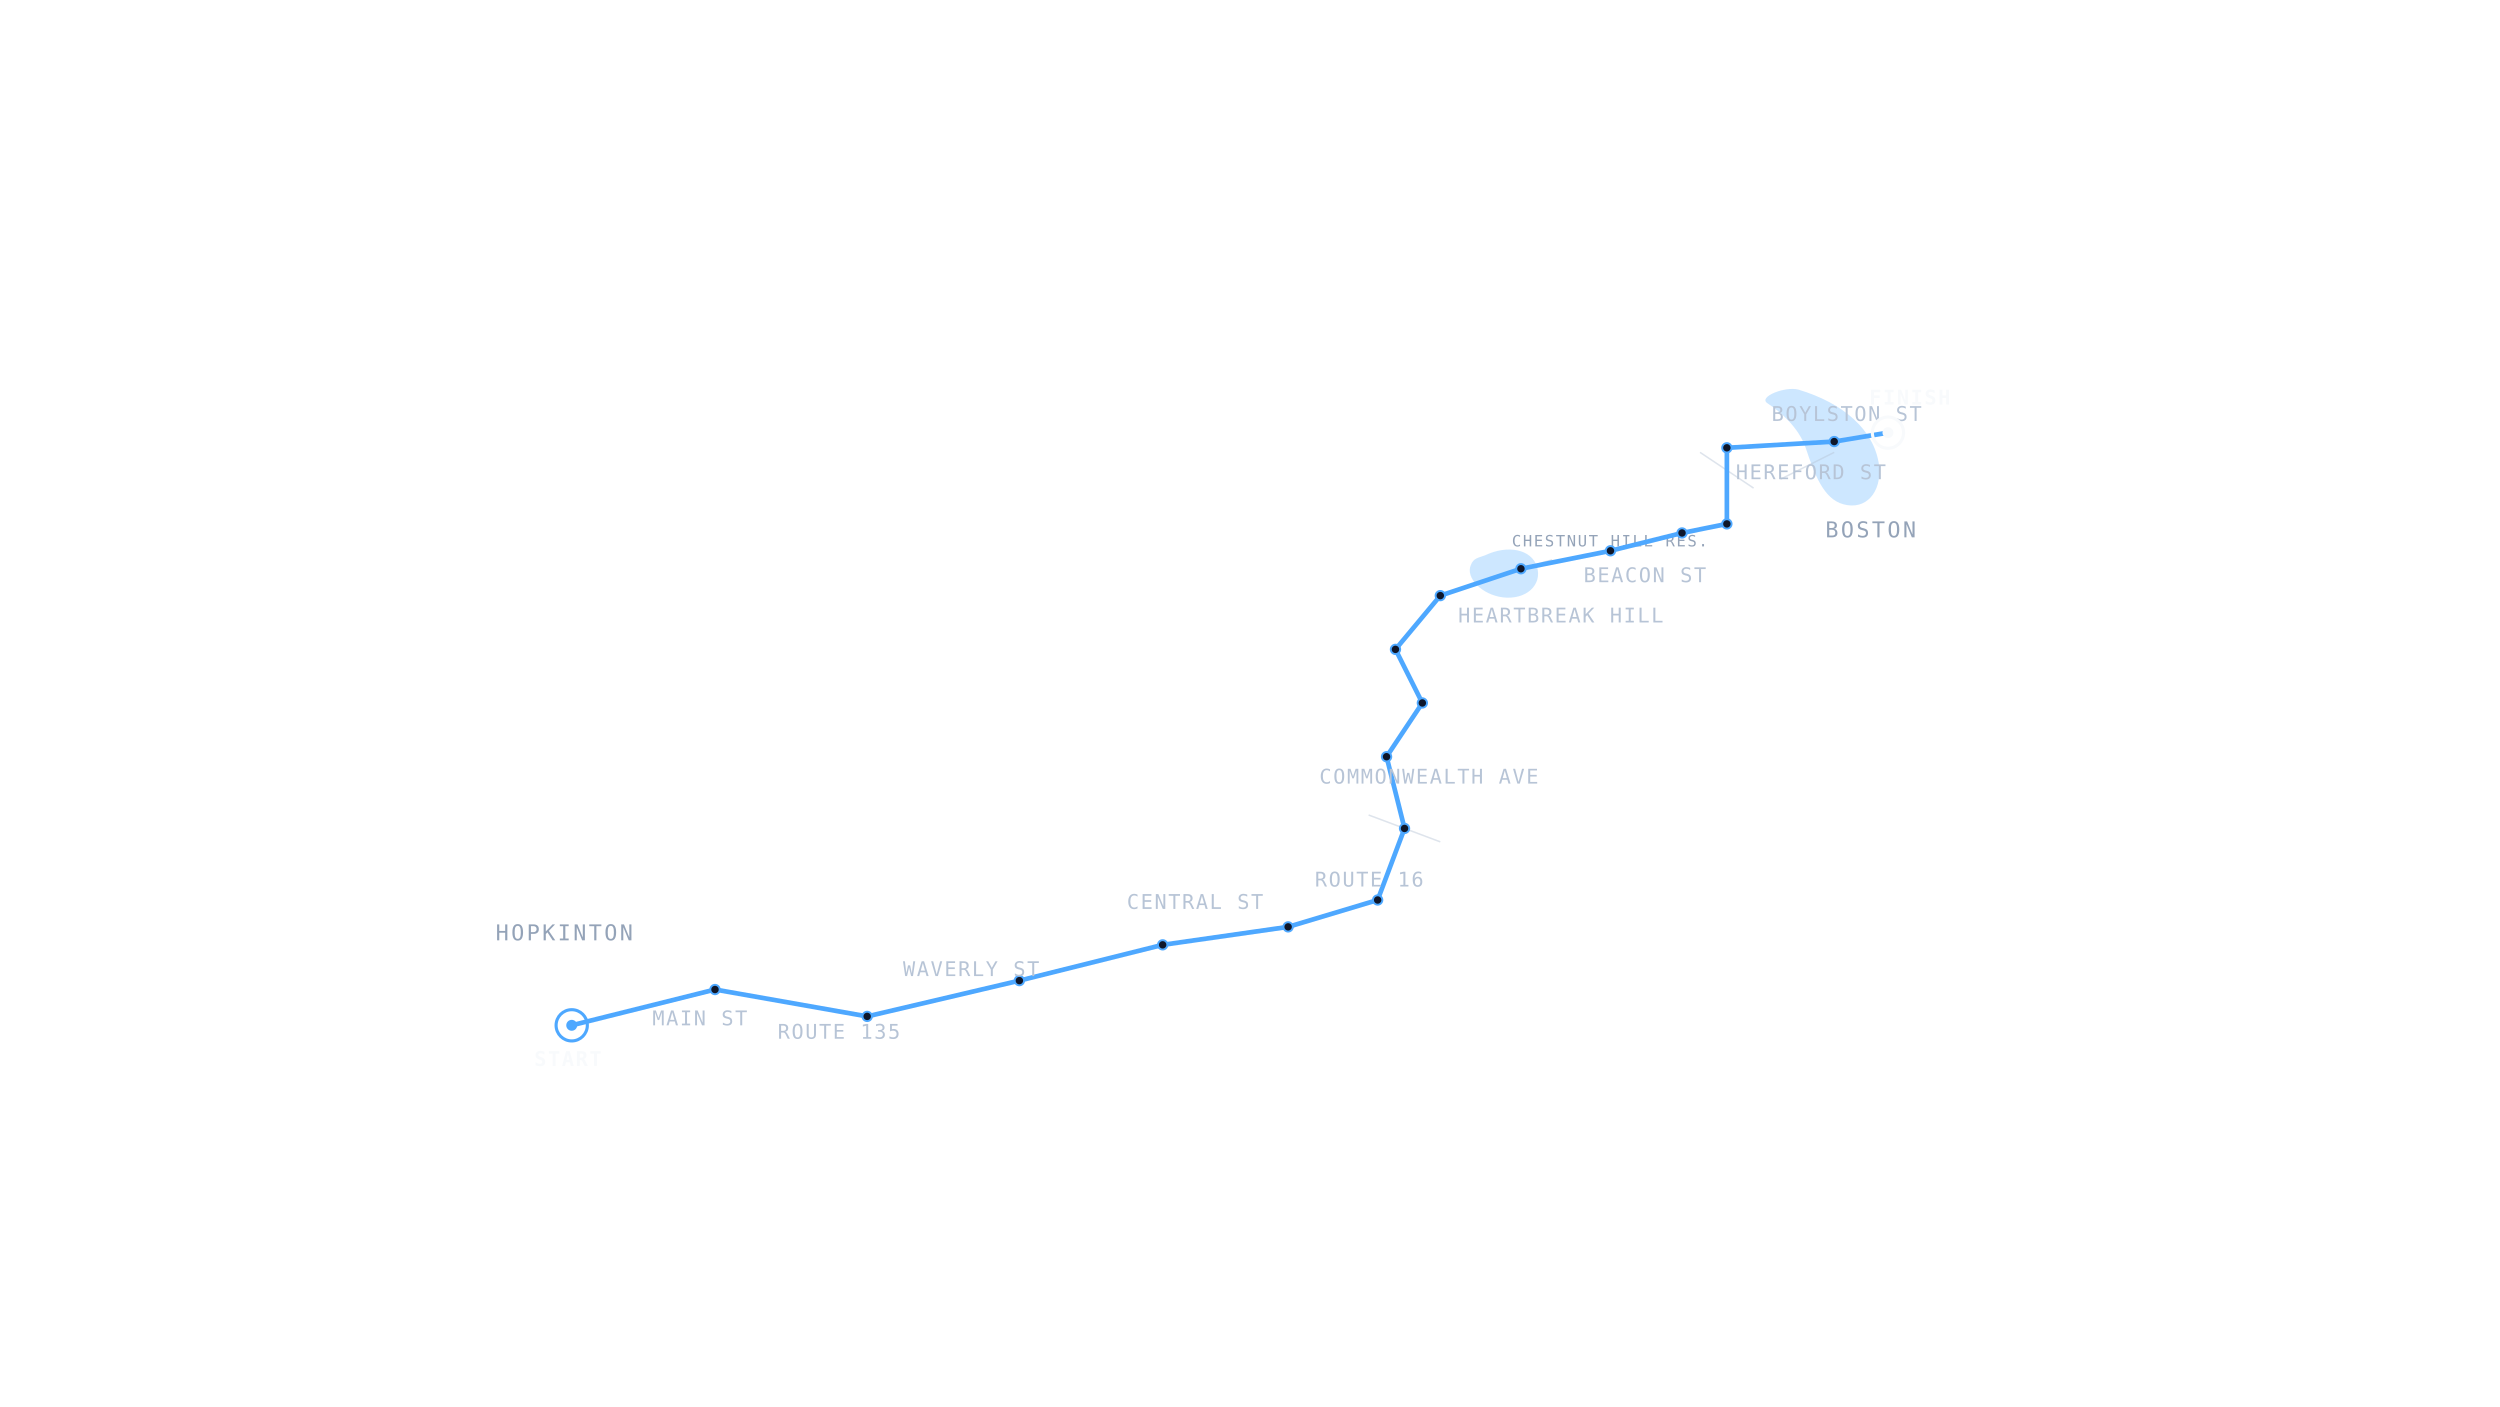
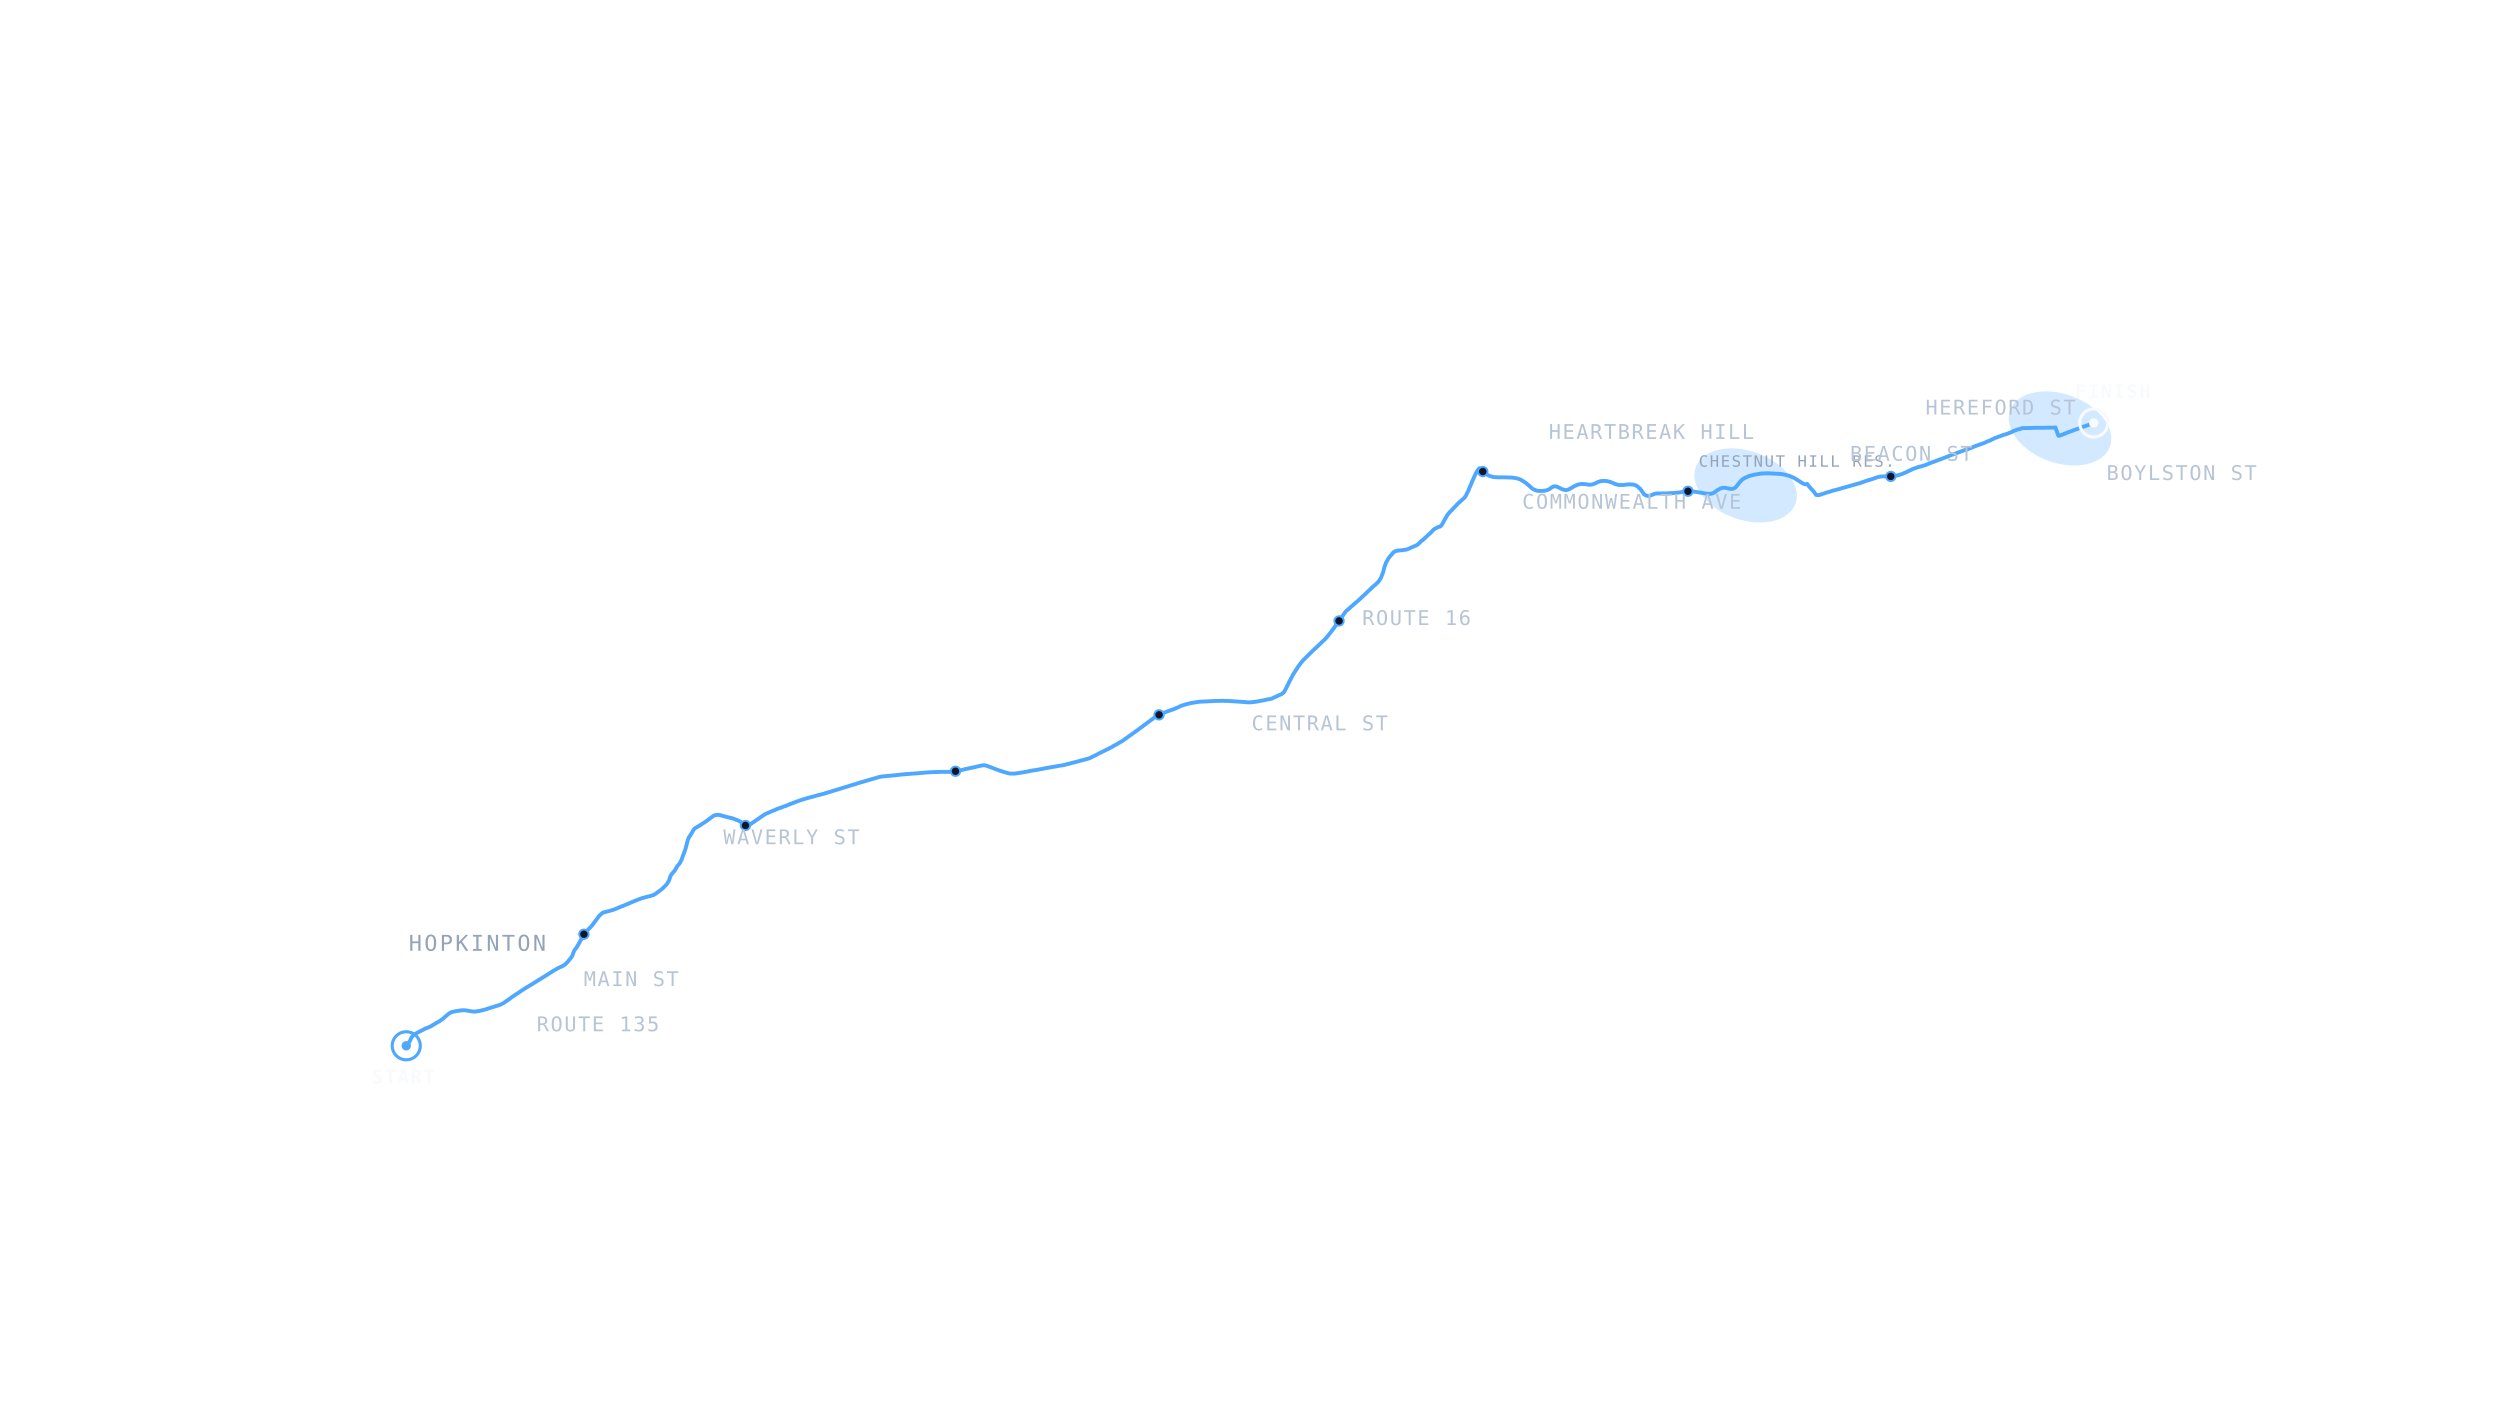
<svg xmlns="http://www.w3.org/2000/svg" viewBox="0 0 1600 900">
-   <g fill="#4EA8FF" fill-opacity="0.28" stroke="none">
-     <path d="M1120,175 C1145,163 1172,168 1178,188 C1184,208 1166,225 1140,222 C1116,219 1098,200 1104,186 C1107,178 1112,178 1120,175 Z" transform="translate(308.6,255.1) scale(0.5731)" />
-     <path d="M1470,-10 C1520,5 1555,35 1560,75 C1563,105 1545,125 1520,118 C1498,112 1488,85 1478,55 C1470,32 1450,15 1435,5 C1425,-2 1455,-14 1470,-10 Z" transform="translate(308.6,255.1) scale(0.5731)" />
+   <g fill="#4EA8FF" fill-opacity="0.25" stroke="none">
+     <ellipse cx="1117.2" cy="310.7" rx="34" ry="22" transform="rotate(20 1117.2 310.7)" />
+     <ellipse cx="1318.4" cy="274.2" rx="34" ry="22" transform="rotate(20 1318.4 274.2)" />
  </g>
-   <text x="967.6" y="349.7" font-family="monospace" font-size="10" fill="#94A3B8" letter-spacing="1">CHESTNUT HILL RES.</text>
-   <g stroke="#B7C4D6" stroke-opacity="0.45" stroke-width="1">
-     <line x1="875.9" y1="521.6" x2="921.8" y2="538.8" />
-     <line x1="953.3" y1="369.7" x2="993.4" y2="358.3" />
-     <line x1="1088.0" y1="289.5" x2="1122.3" y2="312.4" />
-     <line x1="1139.5" y1="306.7" x2="1173.9" y2="289.5" />
-   </g>
-   <path d="M365.9,656.2 L457.6,633.3 L555.0,650.5 L652.4,627.6 L744.1,604.7 L824.4,593.2 L881.7,576.0 L898.9,530.2 L887.4,484.3 L910.3,449.9 L893.1,415.6 L921.8,381.2 L973.4,364.0 L1030.7,352.5 L1076.5,341.1 L1105.2,335.3 L1105.2,286.6 L1173.9,282.6 L1208.3,276.9" fill="none" stroke="#4EA8FF" stroke-width="3" stroke-linecap="round" stroke-linejoin="round" />
+   <text x="1087.2" y="298.7" font-family="monospace" font-size="10" fill="#94A3B8" letter-spacing="1">CHESTNUT HILL RES.</text>
+   <path d="M260.0,669.3 L260.1,669.2 L260.7,668.5 L260.8,668.4 L261.5,667.5 L262.1,666.7 L262.3,666.3 L262.6,665.7 L262.7,665.4 L263.0,664.7 L263.3,664.2 L263.6,663.7 L264.0,663.1 L264.5,662.6 L265.1,662.1 L265.4,662.0 L265.8,661.7 L266.2,661.5 L266.8,661.1 L268.9,660.0 L269.3,659.8 L272.2,658.3 L273.0,658.0 L275.2,657.1 L275.6,656.9 L276.1,656.6 L278.9,654.9 L281.4,653.5 L281.9,653.1 L282.9,652.4 L283.6,651.9 L284.7,650.9 L286.9,649.0 L287.4,648.7 L287.5,648.6 L287.8,648.4 L288.2,648.1 L288.6,648.0 L289.2,647.7 L289.6,647.6 L290.5,647.4 L292.1,647.1 L294.7,646.7 L295.8,646.6 L296.8,646.6 L297.1,646.6 L297.7,646.6 L299.8,646.9 L300.1,647.0 L300.7,647.1 L300.8,647.1 L302.3,647.3 L303.1,647.4 L303.4,647.4 L304.2,647.4 L304.9,647.3 L305.5,647.2 L307.3,646.9 L308.7,646.5 L309.0,646.5 L310.4,646.1 L310.9,646.0 L312.0,645.6 L315.2,644.6 L318.4,643.6 L319.3,643.3 L320.2,643.0 L321.4,642.4 L321.9,642.1 L322.3,641.9 L323.0,641.5 L323.8,640.9 L326.4,639.1 L327.1,638.5 L329.6,636.8 L332.2,635.1 L333.8,634.0 L336.8,632.1 L337.8,631.5 L338.9,630.8 L339.1,630.7 L340.0,630.2 L340.5,629.9 L344.6,627.3 L345.6,626.7 L349.4,624.3 L350.0,624.0 L352.3,622.5 L355.0,620.8 L356.1,620.2 L357.8,619.3 L359.1,618.7 L360.0,618.3 L360.4,618.0 L360.9,617.8 L361.3,617.5 L361.7,617.2 L362.0,616.9 L362.7,616.2 L363.4,615.5 L364.5,614.1 L364.8,613.8 L365.7,612.6 L365.9,612.3 L366.1,612.0 L366.3,611.7 L367.1,609.4 L367.5,608.5 L367.6,608.3 L368.0,607.7 L369.2,606.1 L369.6,605.4 L371.0,603.0 L371.3,602.3 L371.6,601.9 L372.0,601.2 L372.9,599.4 L373.1,599.0 L373.7,597.9 L373.9,597.7 L374.2,597.2 L374.7,596.7 L377.1,594.2 L378.3,593.0 L378.7,592.5 L379.2,591.9 L379.3,591.7 L379.7,591.3 L379.7,591.2 L381.9,588.3 L382.1,588.0 L382.5,587.5 L382.8,587.1 L383.0,586.7 L383.2,586.5 L383.4,586.3 L384.0,585.7 L384.2,585.4 L384.5,585.2 L385.1,584.7 L385.6,584.3 L385.9,584.1 L386.1,584.0 L386.6,583.9 L386.9,583.8 L387.4,583.7 L387.9,583.5 L388.7,583.3 L389.7,583.1 L390.6,582.8 L391.8,582.5 L393.0,582.1 L394.0,581.7 L395.2,581.2 L396.1,580.8 L397.6,580.2 L399.8,579.3 L401.8,578.5 L402.7,578.1 L403.2,577.9 L403.6,577.7 L405.8,576.8 L408.7,575.6 L409.0,575.5 L409.3,575.4 L409.9,575.2 L410.7,574.9 L411.6,574.6 L412.6,574.4 L413.0,574.2 L413.7,574.1 L413.9,574.0 L414.7,573.8 L415.0,573.7 L415.1,573.7 L415.6,573.6 L416.7,573.3 L417.3,573.1 L417.6,573.0 L418.0,572.9 L418.6,572.6 L419.6,572.0 L421.0,571.0 L421.5,570.6 L422.3,570.0 L423.1,569.4 L423.8,568.8 L424.7,568.0 L425.3,567.4 L425.4,567.3 L426.8,565.8 L427.2,565.2 L428.1,563.7 L428.2,563.4 L428.8,561.6 L429.1,560.7 L429.3,560.3 L429.5,560.0 L429.9,559.4 L431.2,557.9 L431.6,557.5 L431.9,557.1 L432.3,556.4 L432.9,555.3 L433.3,554.6 L433.5,554.3 L433.7,554.0 L434.1,553.6 L434.7,552.9 L435.1,552.3 L435.5,551.7 L435.8,551.0 L436.1,550.5 L436.9,548.2 L437.3,547.2 L437.7,546.2 L438.0,545.3 L438.3,544.5 L438.4,544.1 L438.7,543.4 L438.9,542.6 L439.6,539.9 L440.2,537.6 L440.3,537.3 L440.6,536.7 L440.8,536.1 L441.9,534.4 L442.9,532.8 L443.5,531.7 L443.9,531.0 L444.1,530.8 L444.4,530.4 L444.6,530.3 L444.7,530.2 L445.2,529.8 L446.8,528.9 L447.7,528.4 L448.5,527.9 L449.3,527.3 L450.0,526.9 L451.8,525.7 L452.8,525.0 L454.9,523.4 L456.3,522.4 L456.6,522.2 L457.0,522.0 L457.3,521.9 L457.7,521.7 L458.4,521.6 L458.8,521.5 L459.2,521.5 L459.5,521.5 L460.3,521.6 L460.6,521.6 L461.6,521.9 L461.8,522.0 L462.3,522.1 L462.7,522.2 L464.1,522.6 L464.3,522.6 L464.4,522.7 L466.1,523.1 L467.8,523.5 L468.6,523.7 L469.0,523.8 L469.2,523.9 L470.2,524.3 L470.5,524.4 L471.3,524.7 L472.1,525.0 L473.1,525.5 L473.7,525.8 L474.7,526.5 L475.2,527.0 L475.4,527.1 L476.5,528.0 L477.0,528.2 L477.1,528.3 L477.5,528.4 L478.0,528.5 L478.3,528.5 L478.6,528.5 L478.8,528.4 L479.2,528.3 L479.7,527.9 L482.3,526.1 L482.8,525.8 L483.6,525.2 L485.4,524.0 L487.2,522.7 L487.7,522.4 L488.0,522.2 L488.1,522.1 L488.6,521.8 L488.9,521.6 L489.4,521.2 L489.8,521.0 L490.7,520.6 L490.9,520.5 L491.3,520.4 L491.8,520.1 L492.4,519.9 L494.6,518.9 L494.9,518.8 L496.0,518.4 L496.6,518.1 L497.2,517.8 L499.4,517.0 L499.6,517.0 L501.0,516.4 L501.9,516.1 L502.8,515.8 L503.5,515.5 L504.0,515.3 L504.7,515.0 L504.8,514.9 L505.3,514.8 L505.6,514.6 L506.0,514.5 L507.4,514.0 L508.5,513.5 L509.2,513.3 L509.8,513.0 L510.5,512.8 L511.8,512.3 L512.5,512.1 L513.7,511.7 L514.0,511.6 L515.1,511.3 L515.3,511.2 L518.8,510.2 L519.4,510.1 L521.5,509.5 L523.9,508.8 L524.6,508.7 L525.6,508.4 L526.1,508.3 L526.5,508.2 L526.6,508.2 L526.9,508.1 L527.3,508.0 L527.6,507.9 L527.7,507.8 L528.4,507.6 L528.8,507.5 L529.7,507.2 L532.2,506.5 L533.1,506.2 L535.4,505.5 L536.5,505.2 L537.3,504.9 L538.3,504.6 L541.2,503.7 L542.9,503.2 L544.5,502.7 L545.7,502.3 L546.5,502.1 L547.5,501.8 L548.3,501.5 L549.2,501.2 L551.0,500.7 L551.2,500.6 L552.1,500.4 L555.4,499.4 L555.8,499.3 L556.4,499.1 L556.8,499.0 L558.1,498.6 L559.2,498.3 L560.0,498.1 L560.8,497.8 L561.2,497.7 L563.1,497.2 L563.7,497.1 L564.8,496.9 L565.8,496.8 L566.9,496.7 L567.0,496.7 L569.4,496.5 L571.5,496.3 L572.3,496.2 L572.4,496.2 L573.4,496.1 L574.4,496.0 L575.1,495.9 L576.0,495.8 L577.2,495.7 L577.9,495.6 L579.3,495.5 L580.2,495.4 L580.4,495.4 L581.8,495.3 L583.1,495.2 L583.8,495.1 L584.7,495.1 L585.5,495.0 L585.6,495.0 L585.9,495.0 L588.4,494.8 L588.6,494.8 L590.5,494.6 L590.8,494.6 L591.4,494.5 L591.6,494.5 L592.9,494.4 L593.1,494.4 L593.7,494.4 L594.5,494.3 L595.1,494.3 L595.4,494.2 L595.6,494.2 L596.2,494.2 L598.1,494.1 L599.2,494.1 L599.7,494.1 L600.0,494.1 L601.3,494.0 L602.2,494.0 L602.4,494.0 L603.9,494.0 L605.0,494.0 L605.3,494.0 L608.4,494.0 L609.4,493.9 L609.7,493.9 L610.6,493.8 L611.9,493.5 L612.2,493.5 L612.7,493.4 L613.6,493.2 L614.0,493.1 L614.6,493.0 L614.9,492.9 L615.6,492.8 L616.9,492.5 L617.4,492.3 L618.0,492.2 L619.0,492.0 L619.4,491.9 L621.7,491.4 L623.0,491.1 L623.6,491.0 L626.1,490.4 L628.5,489.9 L629.0,489.8 L629.6,489.8 L630.3,489.8 L631.0,490.0 L631.5,490.1 L632.1,490.3 L637.3,492.3 L639.2,493.0 L639.6,493.1 L640.0,493.3 L641.2,493.6 L641.5,493.7 L641.9,493.9 L644.7,494.7 L645.5,494.9 L645.9,495.0 L646.2,495.0 L647.1,495.1 L649.3,495.1 L650.1,495.0 L650.8,494.9 L652.1,494.7 L655.3,494.2 L656.9,493.9 L658.6,493.6 L658.7,493.5 L660.9,493.1 L661.9,493.0 L663.6,492.7 L664.9,492.5 L665.7,492.3 L667.1,492.1 L667.5,492.0 L667.8,491.9 L668.3,491.8 L669.0,491.7 L670.4,491.4 L671.2,491.3 L672.4,491.1 L672.7,491.0 L673.9,490.8 L675.9,490.5 L676.2,490.4 L676.5,490.4 L676.7,490.3 L677.3,490.2 L678.6,490.0 L679.3,489.9 L679.9,489.8 L680.5,489.7 L681.9,489.4 L682.3,489.2 L682.9,489.1 L683.2,489.0 L683.9,488.9 L684.8,488.6 L685.1,488.5 L687.6,487.9 L687.9,487.8 L690.0,487.3 L690.3,487.2 L692.0,486.7 L693.0,486.5 L693.2,486.4 L695.7,485.7 L695.9,485.7 L696.5,485.5 L696.9,485.4 L697.4,485.2 L697.9,485.0 L698.6,484.6 L699.4,484.2 L700.7,483.6 L700.9,483.5 L701.7,483.1 L702.1,482.9 L703.3,482.2 L704.0,481.9 L704.8,481.5 L705.1,481.3 L706.0,480.9 L706.2,480.8 L707.2,480.3 L707.6,480.1 L708.0,479.9 L709.5,479.2 L709.9,478.9 L710.8,478.5 L711.0,478.4 L711.6,478.1 L712.1,477.8 L712.8,477.3 L713.1,477.2 L714.9,476.2 L715.6,475.8 L716.0,475.5 L716.3,475.4 L716.7,475.1 L717.7,474.6 L718.5,474.1 L719.3,473.5 L719.9,473.1 L721.4,472.0 L723.1,470.8 L727.4,467.7 L730.0,465.8 L734.8,462.2 L738.9,459.2 L740.2,458.3 L740.9,457.9 L741.7,457.6 L743.2,456.9 L744.1,456.5 L746.8,455.4 L749.1,454.6 L751.1,453.9 L752.8,453.2 L755.4,452.0 L756.2,451.6 L756.9,451.4 L757.9,451.1 L759.1,450.7 L759.7,450.6 L761.9,450.0 L764.5,449.6 L766.3,449.3 L767.7,449.1 L770.1,449.0 L773.9,448.8 L774.2,448.8 L776.5,448.7 L777.5,448.6 L779.7,448.6 L782.4,448.5 L784.4,448.6 L785.6,448.6 L796.6,449.3 L798.4,449.5 L798.6,449.5 L799.2,449.5 L799.6,449.5 L800.3,449.5 L800.4,449.5 L800.6,449.5 L800.9,449.4 L801.3,449.4 L803.6,449.1 L803.8,449.1 L803.9,449.1 L804.4,449.0 L807.9,448.3 L808.2,448.3 L808.8,448.2 L809.5,448.0 L810.1,447.9 L810.3,447.8 L812.7,447.4 L812.8,447.4 L813.1,447.3 L813.5,447.2 L813.6,447.2 L814.2,447.0 L814.4,446.9 L815.6,446.3 L815.8,446.2 L816.0,446.1 L817.4,445.5 L817.6,445.4 L817.9,445.2 L819.8,444.4 L820.4,444.1 L820.9,443.7 L821.2,443.4 L821.3,443.4 L821.4,443.3 L821.7,443.0 L821.8,442.9 L822.0,442.6 L822.3,442.1 L822.3,442.0 L823.4,439.9 L823.7,439.3 L824.2,438.2 L824.5,437.7 L825.2,436.2 L825.5,435.7 L825.7,435.3 L825.9,435.0 L826.4,434.0 L826.7,433.4 L826.9,433.0 L827.1,432.6 L827.4,432.0 L827.6,431.7 L828.2,430.7 L828.4,430.5 L828.7,429.9 L829.0,429.5 L829.2,429.2 L829.6,428.6 L829.6,428.4 L830.1,427.8 L830.3,427.4 L831.6,425.6 L832.4,424.5 L832.9,423.9 L833.8,422.8 L838.2,418.4 L839.4,417.2 L843.8,413.1 L846.4,410.6 L846.8,410.2 L848.0,409.1 L848.6,408.4 L848.9,408.1 L849.4,407.5 L849.5,407.4 L851.0,405.5 L851.4,405.0 L852.7,403.3 L852.8,403.1 L853.0,402.9 L853.1,402.7 L853.3,402.5 L853.7,402.0 L853.8,401.8 L853.9,401.7 L854.4,401.0 L854.5,400.9 L854.7,400.6 L854.9,400.2 L855.1,400.0 L855.1,399.9 L855.9,398.9 L856.4,398.2 L856.5,398.0 L857.5,396.7 L857.6,396.4 L858.7,395.0 L859.4,394.0 L859.7,393.6 L860.1,393.0 L860.1,392.9 L860.3,392.7 L860.5,392.4 L860.7,392.2 L860.7,392.1 L860.8,392.0 L861.0,391.8 L861.1,391.6 L861.4,391.2 L861.6,391.0 L862.0,390.7 L863.4,389.5 L863.6,389.3 L864.7,388.3 L865.2,387.9 L865.4,387.7 L866.0,387.2 L866.3,386.9 L867.0,386.3 L867.2,386.1 L867.5,385.8 L868.2,385.3 L869.0,384.6 L870.0,383.7 L870.3,383.4 L871.8,382.0 L872.4,381.4 L872.7,381.2 L873.2,380.7 L873.6,380.4 L874.6,379.4 L874.9,379.1 L875.1,378.9 L875.6,378.4 L877.0,377.1 L877.7,376.4 L879.4,374.9 L881.1,373.4 L881.4,373.1 L882.0,372.5 L882.3,372.1 L882.4,372.0 L882.7,371.6 L882.9,371.3 L883.1,371.0 L883.4,370.5 L883.9,369.6 L884.1,369.0 L885.0,366.7 L885.0,366.6 L885.2,366.2 L885.4,365.6 L885.6,364.6 L885.9,363.5 L886.1,362.8 L886.2,362.4 L886.6,361.4 L887.1,360.0 L887.6,359.2 L887.8,358.8 L888.3,357.9 L888.5,357.6 L888.6,357.4 L888.8,357.1 L889.1,356.8 L889.1,356.7 L889.4,356.3 L889.6,356.1 L890.7,354.8 L891.1,354.4 L891.3,354.1 L891.6,353.7 L892.1,353.3 L892.5,353.1 L892.8,352.9 L893.2,352.7 L893.8,352.6 L894.0,352.5 L894.3,352.4 L894.7,352.4 L895.8,352.3 L896.0,352.2 L896.1,352.2 L896.9,352.2 L897.6,352.1 L898.2,352.0 L898.6,351.9 L899.5,351.8 L899.8,351.8 L900.2,351.7 L900.3,351.6 L900.5,351.6 L901.3,351.3 L901.6,351.2 L902.1,351.0 L902.6,350.7 L902.9,350.5 L903.0,350.5 L903.2,350.4 L904.7,349.8 L906.5,349.0 L906.9,348.8 L907.4,348.5 L907.6,348.3 L907.9,348.0 L908.7,347.2 L909.2,346.7 L909.6,346.3 L910.2,345.9 L910.7,345.5 L911.1,345.1 L911.4,344.9 L911.5,344.8 L911.6,344.6 L911.9,344.4 L913.3,343.1 L915.3,341.2 L915.5,341.1 L916.3,340.3 L916.6,340.0 L916.7,339.9 L916.7,339.7 L916.9,339.6 L917.5,339.0 L917.6,338.9 L918.3,338.4 L918.9,338.1 L919.7,337.7 L919.8,337.6 L920.0,337.5 L920.7,337.2 L921.2,337.2 L921.6,337.0 L921.9,336.8 L922.2,336.6 L922.3,336.5 L922.5,336.2 L922.6,336.0 L922.8,335.9 L922.8,335.8 L923.5,334.7 L923.7,334.2 L924.3,333.1 L925.2,331.6 L925.6,330.8 L926.1,330.0 L926.5,329.4 L927.0,328.7 L927.3,328.4 L927.8,327.8 L928.6,327.0 L930.1,325.4 L931.1,324.4 L931.5,324.0 L931.8,323.7 L932.4,323.0 L933.4,322.0 L934.0,321.4 L934.2,321.3 L936.4,319.3 L937.3,318.5 L937.5,318.2 L938.0,317.5 L938.7,316.2 L938.8,315.9 L939.5,314.6 L940.9,311.2 L941.2,310.5 L941.8,309.1 L941.9,308.7 L942.1,308.3 L943.1,306.1 L943.2,305.8 L943.7,304.8 L943.9,304.2 L944.5,303.0 L945.0,302.0 L945.5,301.3 L945.9,300.8 L946.4,300.1 L946.5,300.1 L946.8,299.7 L947.6,300.5 L948.1,301.0 L949.9,302.6 L950.2,302.9 L950.6,303.2 L951.1,303.5 L952.5,304.2 L953.2,304.5 L953.7,304.7 L954.3,304.9 L955.0,305.1 L955.9,305.3 L956.8,305.4 L957.5,305.4 L959.0,305.5 L959.1,305.5 L960.1,305.5 L961.0,305.5 L962.9,305.5 L966.3,305.6 L968.2,305.7 L968.8,305.8 L970.2,306.0 L971.4,306.3 L971.9,306.5 L972.0,306.5 L972.8,306.8 L973.7,307.3 L974.4,307.7 L975.4,308.3 L975.9,308.7 L976.7,309.2 L978.2,310.5 L978.4,310.6 L980.0,312.1 L980.6,312.6 L981.2,313.0 L982.2,313.5 L983.2,313.9 L983.6,314.0 L983.8,314.1 L983.9,314.1 L984.8,314.2 L985.9,314.2 L987.3,314.2 L987.7,314.1 L988.1,314.1 L988.8,314.0 L989.5,313.9 L989.8,313.8 L990.4,313.6 L991.0,313.3 L991.6,313.0 L992.1,312.7 L992.2,312.6 L992.9,312.1 L993.3,311.8 L993.5,311.7 L993.8,311.6 L994.2,311.4 L994.5,311.3 L995.0,311.3 L995.4,311.3 L995.8,311.3 L996.2,311.4 L996.5,311.5 L996.9,311.7 L998.0,312.2 L998.8,312.6 L999.6,313.0 L1000.4,313.3 L1001.5,313.6 L1001.7,313.6 L1002.2,313.7 L1002.6,313.6 L1003.3,313.5 L1004.0,313.2 L1004.9,312.7 L1006.0,312.1 L1007.5,311.2 L1008.1,310.9 L1008.6,310.7 L1009.5,310.3 L1010.4,310.0 L1011.1,309.9 L1011.4,309.8 L1012.0,309.8 L1012.2,309.7 L1012.7,309.7 L1013.0,309.7 L1013.2,309.8 L1013.5,309.8 L1014.4,309.8 L1016.1,310.1 L1016.5,310.2 L1017.2,310.2 L1017.6,310.2 L1018.2,310.2 L1018.8,310.1 L1019.4,309.9 L1020.0,309.7 L1020.4,309.6 L1021.4,309.1 L1021.7,309.0 L1022.4,308.6 L1023.0,308.4 L1023.8,308.1 L1024.3,308.0 L1024.7,307.9 L1025.1,307.9 L1026.0,307.8 L1027.1,307.8 L1027.2,307.8 L1028.4,307.9 L1029.1,308.1 L1029.8,308.2 L1031.2,308.7 L1031.8,308.9 L1032.9,309.4 L1033.5,309.7 L1034.1,309.9 L1035.3,310.2 L1036.2,310.4 L1036.8,310.4 L1037.8,310.4 L1039.0,310.4 L1039.3,310.3 L1039.7,310.3 L1040.4,310.2 L1041.5,310.1 L1042.5,310.0 L1043.6,310.0 L1044.7,310.1 L1045.1,310.1 L1045.6,310.2 L1046.1,310.4 L1046.6,310.5 L1047.4,310.9 L1047.6,311.1 L1048.2,311.5 L1048.8,312.1 L1049.7,312.8 L1049.9,313.1 L1050.2,313.5 L1050.7,314.2 L1051.2,314.8 L1051.4,315.2 L1051.9,316.0 L1052.3,316.4 L1052.7,316.7 L1053.1,316.9 L1053.6,317.1 L1054.0,317.3 L1054.5,317.3 L1055.0,317.4 L1055.4,317.3 L1056.1,317.2 L1056.6,317.0 L1057.6,316.6 L1058.1,316.4 L1058.5,316.2 L1059.2,316.0 L1059.6,315.9 L1059.9,315.9 L1060.3,315.8 L1060.9,315.8 L1062.8,315.8 L1064.4,315.8 L1066.3,315.8 L1067.8,315.7 L1069.3,315.6 L1070.4,315.6 L1072.5,315.4 L1073.3,315.3 L1074.8,315.2 L1075.6,315.0 L1076.0,315.0 L1076.2,314.9 L1076.9,314.8 L1078.1,314.5 L1078.8,314.4 L1079.1,314.4 L1079.8,314.4 L1080.9,314.4 L1082.7,314.5 L1084.9,314.7 L1086.0,314.9 L1087.7,315.2 L1089.0,315.4 L1092.4,316.0 L1092.8,316.0 L1093.4,316.0 L1094.3,316.1 L1094.8,316.0 L1094.9,316.0 L1095.1,316.0 L1095.7,315.8 L1095.9,315.8 L1096.1,315.7 L1096.8,315.4 L1097.3,315.1 L1099.3,313.6 L1100.2,313.1 L1100.8,312.8 L1101.1,312.6 L1101.4,312.5 L1102.2,312.3 L1102.8,312.2 L1103.6,312.2 L1104.0,312.2 L1104.7,312.3 L1105.5,312.5 L1107.0,312.8 L1107.3,312.8 L1107.9,312.9 L1108.4,312.9 L1108.9,312.8 L1109.1,312.8 L1109.4,312.7 L1109.6,312.6 L1109.9,312.5 L1110.1,312.3 L1110.5,312.1 L1110.7,311.9 L1111.6,311.0 L1111.7,310.8 L1112.1,310.3 L1112.6,309.6 L1113.4,308.6 L1113.7,308.3 L1114.0,307.9 L1114.4,307.5 L1114.8,307.2 L1115.2,306.8 L1116.0,306.3 L1116.5,306.0 L1117.0,305.7 L1118.0,305.3 L1119.3,304.7 L1121.1,304.2 L1122.4,303.9 L1122.8,303.8 L1123.3,303.7 L1124.5,303.5 L1124.9,303.4 L1125.1,303.4 L1126.4,303.2 L1127.8,303.0 L1129.3,303.0 L1130.1,302.9 L1131.5,302.9 L1136.9,303.2 L1137.0,303.2 L1137.3,303.2 L1138.8,303.3 L1139.8,303.4 L1140.8,303.5 L1142.4,303.8 L1143.8,304.2 L1144.9,304.5 L1145.3,304.6 L1145.6,304.8 L1146.4,305.1 L1147.8,305.7 L1149.1,306.4 L1149.7,306.8 L1151.9,308.2 L1152.7,308.7 L1153.5,309.2 L1153.8,309.3 L1154.5,309.7 L1154.7,309.8 L1155.2,309.9 L1155.8,309.9 L1155.9,309.9 L1156.1,309.9 L1156.3,309.8 L1156.5,309.8 L1156.6,309.7 L1156.8,310.0 L1156.9,310.2 L1157.0,310.3 L1158.1,311.7 L1158.6,312.2 L1158.9,312.6 L1159.7,313.4 L1161.2,315.1 L1161.3,315.3 L1161.7,315.9 L1161.7,315.9 L1162.0,316.3 L1162.3,316.7 L1162.4,316.8 L1162.8,316.8 L1163.2,316.8 L1163.6,316.9 L1163.8,316.9 L1164.0,316.9 L1164.3,316.8 L1164.6,316.7 L1165.0,316.6 L1165.1,316.6 L1165.4,316.5 L1165.6,316.4 L1166.1,316.2 L1167.4,315.8 L1167.9,315.6 L1171.3,314.6 L1171.6,314.5 L1173.4,313.9 L1175.5,313.4 L1176.1,313.2 L1176.2,313.2 L1176.7,313.1 L1178.9,312.4 L1180.1,312.1 L1183.9,311.0 L1184.3,310.9 L1184.6,310.8 L1186.8,310.2 L1188.1,309.8 L1189.9,309.3 L1190.1,309.3 L1190.9,309.0 L1191.7,308.7 L1191.8,308.7 L1192.1,308.6 L1193.4,308.1 L1195.5,307.4 L1195.8,307.3 L1196.6,307.1 L1198.2,306.6 L1199.2,306.3 L1199.5,306.1 L1200.3,305.9 L1200.5,305.8 L1200.7,305.7 L1200.9,305.7 L1201.1,305.6 L1201.5,305.5 L1201.6,305.4 L1202.6,305.2 L1203.5,305.0 L1204.3,304.9 L1204.7,304.9 L1207.1,304.9 L1208.7,304.9 L1210.0,304.9 L1210.4,304.8 L1210.7,304.8 L1211.6,304.7 L1212.4,304.6 L1213.1,304.5 L1214.1,304.3 L1215.6,303.9 L1216.8,303.5 L1217.4,303.3 L1218.6,302.8 L1219.3,302.5 L1220.2,302.1 L1221.4,301.5 L1221.8,301.3 L1222.2,301.1 L1223.1,300.7 L1224.1,300.2 L1224.2,300.2 L1224.9,299.9 L1226.1,299.5 L1227.8,298.9 L1228.5,298.7 L1229.1,298.6 L1229.5,298.5 L1230.4,298.2 L1230.7,298.1 L1231.0,298.0 L1231.2,298.0 L1232.2,297.7 L1232.8,297.4 L1233.1,297.3 L1233.8,297.0 L1234.6,296.6 L1235.1,296.4 L1235.6,296.3 L1236.0,296.1 L1236.8,295.8 L1237.8,295.5 L1238.1,295.4 L1238.8,295.1 L1240.4,294.5 L1240.8,294.3 L1241.7,294.0 L1243.3,293.4 L1244.5,292.9 L1244.6,292.9 L1245.0,292.8 L1245.2,292.7 L1245.5,292.6 L1246.4,292.2 L1247.2,291.9 L1247.6,291.7 L1249.7,290.9 L1251.8,290.2 L1251.9,290.1 L1252.2,290.0 L1252.5,289.9 L1257.3,288.1 L1258.3,287.8 L1258.7,287.7 L1259.3,287.5 L1260.1,287.2 L1260.5,287.0 L1262.0,286.4 L1264.8,285.3 L1265.1,285.2 L1265.4,285.1 L1270.4,283.3 L1270.5,283.2 L1270.8,283.1 L1271.3,282.8 L1272.2,282.4 L1272.5,282.3 L1273.4,282.0 L1273.9,281.8 L1274.3,281.6 L1274.4,281.5 L1274.8,281.3 L1275.2,281.1 L1276.0,280.8 L1276.5,280.4 L1277.2,280.2 L1278.8,279.6 L1279.1,279.5 L1281.0,278.8 L1282.3,278.3 L1282.7,278.1 L1283.0,278.1 L1283.4,278.1 L1287.7,276.4 L1288.3,276.0 L1291.0,275.0 L1291.8,274.7 L1292.4,274.7 L1293.2,274.4 L1293.3,274.3 L1294.2,274.0 L1294.5,274.0 L1294.8,274.0 L1295.0,274.0 L1299.2,273.9 L1299.3,273.9 L1299.6,273.9 L1299.9,273.9 L1302.6,273.8 L1302.8,273.8 L1303.3,273.8 L1304.0,273.8 L1304.5,273.8 L1304.6,273.8 L1304.9,273.8 L1306.6,273.8 L1307.1,273.8 L1307.5,273.8 L1307.6,273.8 L1308.0,273.8 L1308.2,273.8 L1310.3,273.7 L1314.1,273.7 L1315.0,273.6 L1315.1,273.6 L1315.5,273.6 L1315.6,273.8 L1315.6,273.9 L1316.0,275.0 L1316.3,275.8 L1316.3,275.9 L1316.4,276.2 L1316.5,276.4 L1316.5,276.5 L1317.0,278.0 L1317.2,278.5 L1317.3,278.7 L1317.4,278.9 L1317.9,278.9 L1318.5,278.6 L1318.7,278.6 L1319.8,278.2 L1322.1,277.3 L1322.3,277.2 L1322.7,277.0 L1323.0,276.9 L1323.2,276.8 L1323.5,276.7 L1323.8,276.6 L1324.9,276.2 L1326.9,275.5 L1327.0,275.4 L1327.2,275.3 L1327.9,275.1 L1330.2,274.3 L1330.3,274.2 L1330.6,274.1 L1330.9,274.0 L1332.0,273.6 L1334.1,272.8 L1334.2,272.8 L1334.5,272.7 L1336.5,272.0 L1337.2,271.7 L1337.4,271.7 L1337.6,271.6 L1337.9,271.5 L1339.8,270.8 L1340.0,270.7" fill="none" stroke="#4EA8FF" stroke-width="2.5" stroke-linecap="round" stroke-linejoin="round" />
  <g fill="#0F172A" stroke="#4EA8FF" stroke-width="1.25">
-     <circle cx="457.6" cy="633.3" r="3" />
-     <circle cx="555.0" cy="650.5" r="3" />
-     <circle cx="652.4" cy="627.6" r="3" />
-     <circle cx="744.1" cy="604.7" r="3" />
-     <circle cx="824.4" cy="593.2" r="3" />
-     <circle cx="881.7" cy="576.0" r="3" />
-     <circle cx="898.9" cy="530.2" r="3" />
-     <circle cx="887.4" cy="484.3" r="3" />
-     <circle cx="910.3" cy="449.9" r="3" />
-     <circle cx="893.1" cy="415.6" r="3" />
-     <circle cx="921.8" cy="381.2" r="3" />
-     <circle cx="973.4" cy="364.0" r="3" />
-     <circle cx="1030.7" cy="352.5" r="3" />
-     <circle cx="1076.5" cy="341.1" r="3" />
-     <circle cx="1105.2" cy="335.3" r="3" />
-     <circle cx="1105.2" cy="286.6" r="3" />
-     <circle cx="1173.9" cy="282.6" r="3" />
+     <circle cx="373.7" cy="597.9" r="3" />
+     <circle cx="477.1" cy="528.3" r="3" />
+     <circle cx="611.5" cy="493.6" r="3" />
+     <circle cx="741.8" cy="457.5" r="3" />
+     <circle cx="857.0" cy="397.4" r="3" />
+     <circle cx="949.0" cy="301.8" r="3" />
+     <circle cx="1080.3" cy="314.4" r="3" />
+     <circle cx="1210.1" cy="304.9" r="3" />
  </g>
  <g font-family="monospace" font-size="13" fill="#B7C4D6" letter-spacing="1">
-     <text x="417.5" y="656.2">MAIN ST</text>
-     <text x="497.7" y="664.8">ROUTE 135</text>
-     <text x="577.9" y="624.7">WAVERLY ST</text>
-     <text x="721.2" y="581.7">CENTRAL ST</text>
-     <text x="841.5" y="567.4">ROUTE 16</text>
-     <text x="844.4" y="501.5">COMMONWEALTH AVE</text>
-     <text x="933.2" y="398.4">HEARTBREAK HILL</text>
-     <text x="1013.5" y="372.6">BEACON ST</text>
-     <text x="1110.9" y="306.7">HEREFORD ST</text>
-     <text x="1133.8" y="269.4">BOYLSTON ST</text>
+     <text x="373.6" y="631.1">MAIN ST</text>
+     <text x="343.5" y="660.0">ROUTE 135</text>
+     <text x="462.9" y="540.3">WAVERLY ST</text>
+     <text x="801.0" y="467.4">CENTRAL ST</text>
+     <text x="871.8" y="400.0">ROUTE 16</text>
+     <text x="974.2" y="325.6">COMMONWEALTH AVE</text>
+     <text x="991.2" y="280.9">HEARTBREAK HILL</text>
+     <text x="1184.0" y="294.9">BEACON ST</text>
+     <text x="1232.3" y="265.3">HEREFORD ST</text>
+     <text x="1348.2" y="307.2">BOYLSTON ST</text>
  </g>
  <g font-family="monospace" font-size="14" fill="#94A3B8" letter-spacing="1.5">
-     <text x="317.2" y="601.8">HOPKINTON</text>
-     <text x="1168.2" y="343.9">BOSTON</text>
+     <text x="261.6" y="608.5">HOPKINTON</text>
  </g>
-   <circle cx="365.9" cy="656.2" r="10" fill="none" stroke="#4EA8FF" stroke-width="2" />
-   <circle cx="365.9" cy="656.2" r="3.5" fill="#4EA8FF" />
-   <text x="341.9" y="682.2" font-family="monospace" font-size="13" font-weight="bold" fill="#F8FAFC" letter-spacing="1">START</text>
-   <circle cx="1208.3" cy="276.9" r="10" fill="none" stroke="#F8FAFC" stroke-width="2" />
-   <circle cx="1208.3" cy="276.9" r="3.5" fill="#F8FAFC" />
-   <text x="1196.3" y="258.9" font-family="monospace" font-size="13" font-weight="bold" fill="#F8FAFC" letter-spacing="1">FINISH</text>
+   <circle cx="260.0" cy="669.3" r="9" fill="none" stroke="#4EA8FF" stroke-width="2" />
+   <circle cx="260.0" cy="669.3" r="3" fill="#4EA8FF" />
+   <text x="238.0" y="693.3" font-family="monospace" font-size="12" font-weight="bold" fill="#F8FAFC" letter-spacing="1">START</text>
+   <circle cx="1340.0" cy="270.7" r="9" fill="none" stroke="#F8FAFC" stroke-width="2" />
+   <circle cx="1340.0" cy="270.7" r="3" fill="#F8FAFC" />
+   <text x="1328.0" y="254.7" font-family="monospace" font-size="12" font-weight="bold" fill="#F8FAFC" letter-spacing="1">FINISH</text>
</svg>
